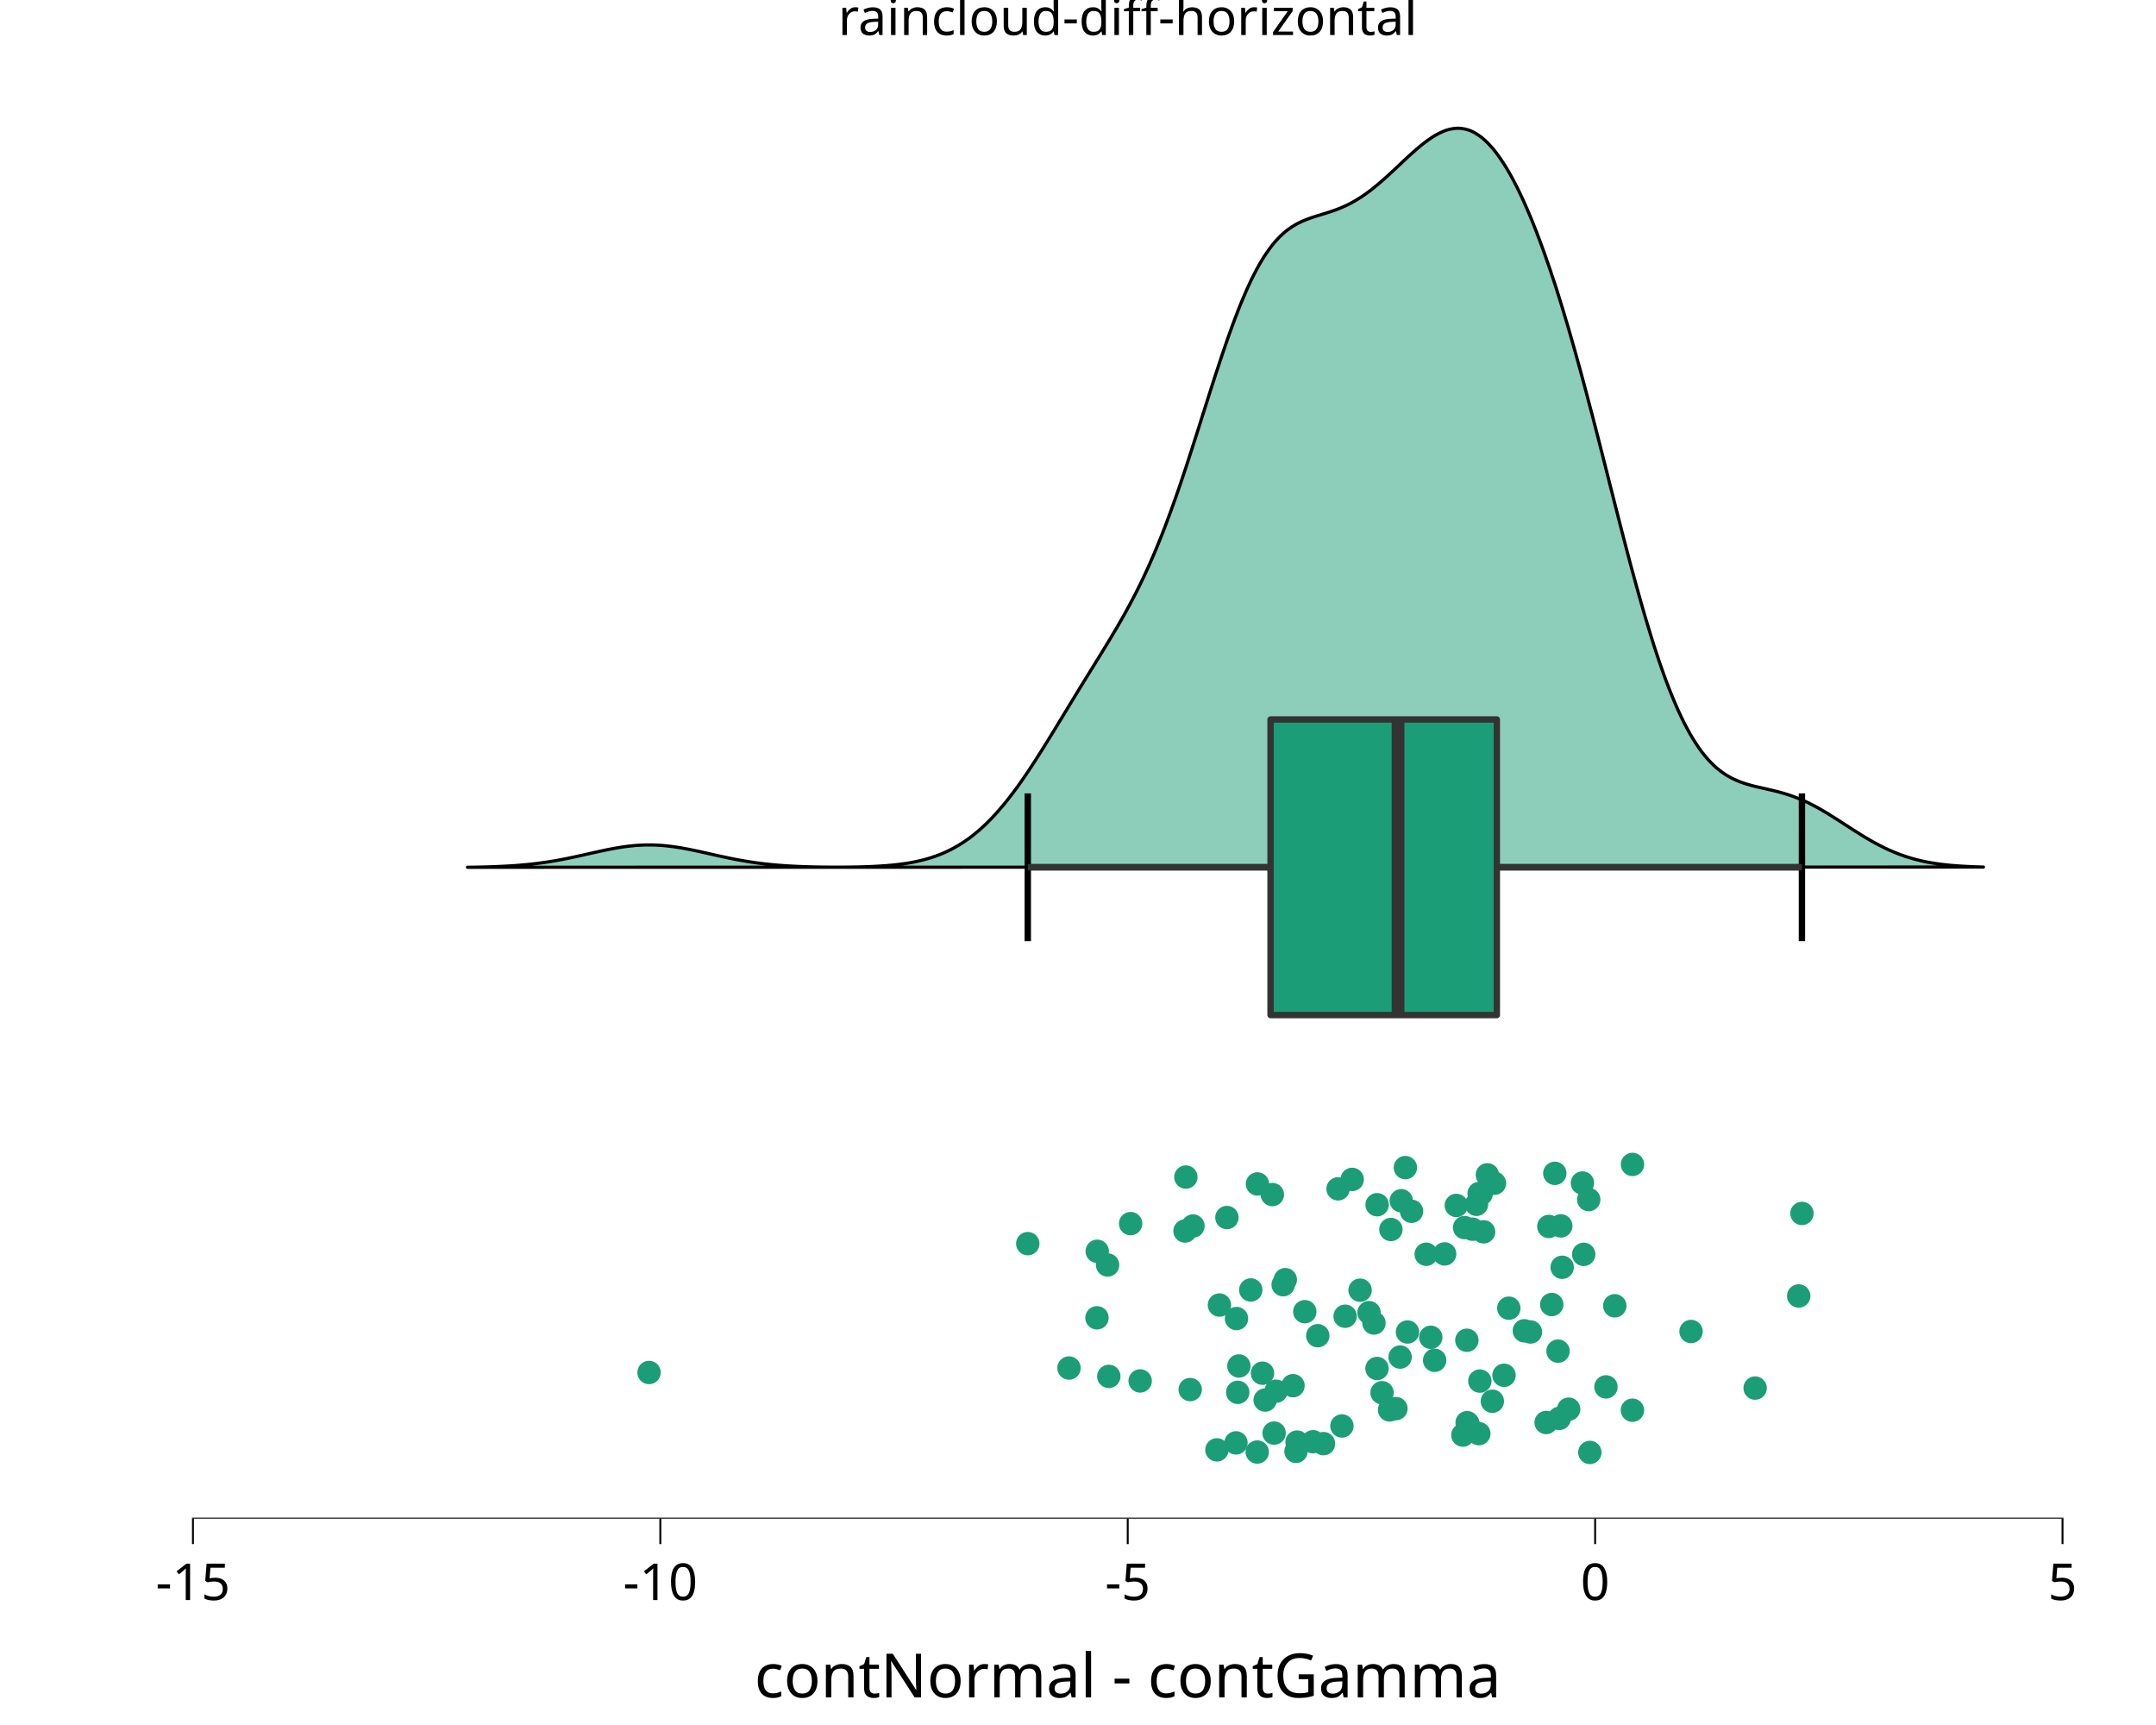
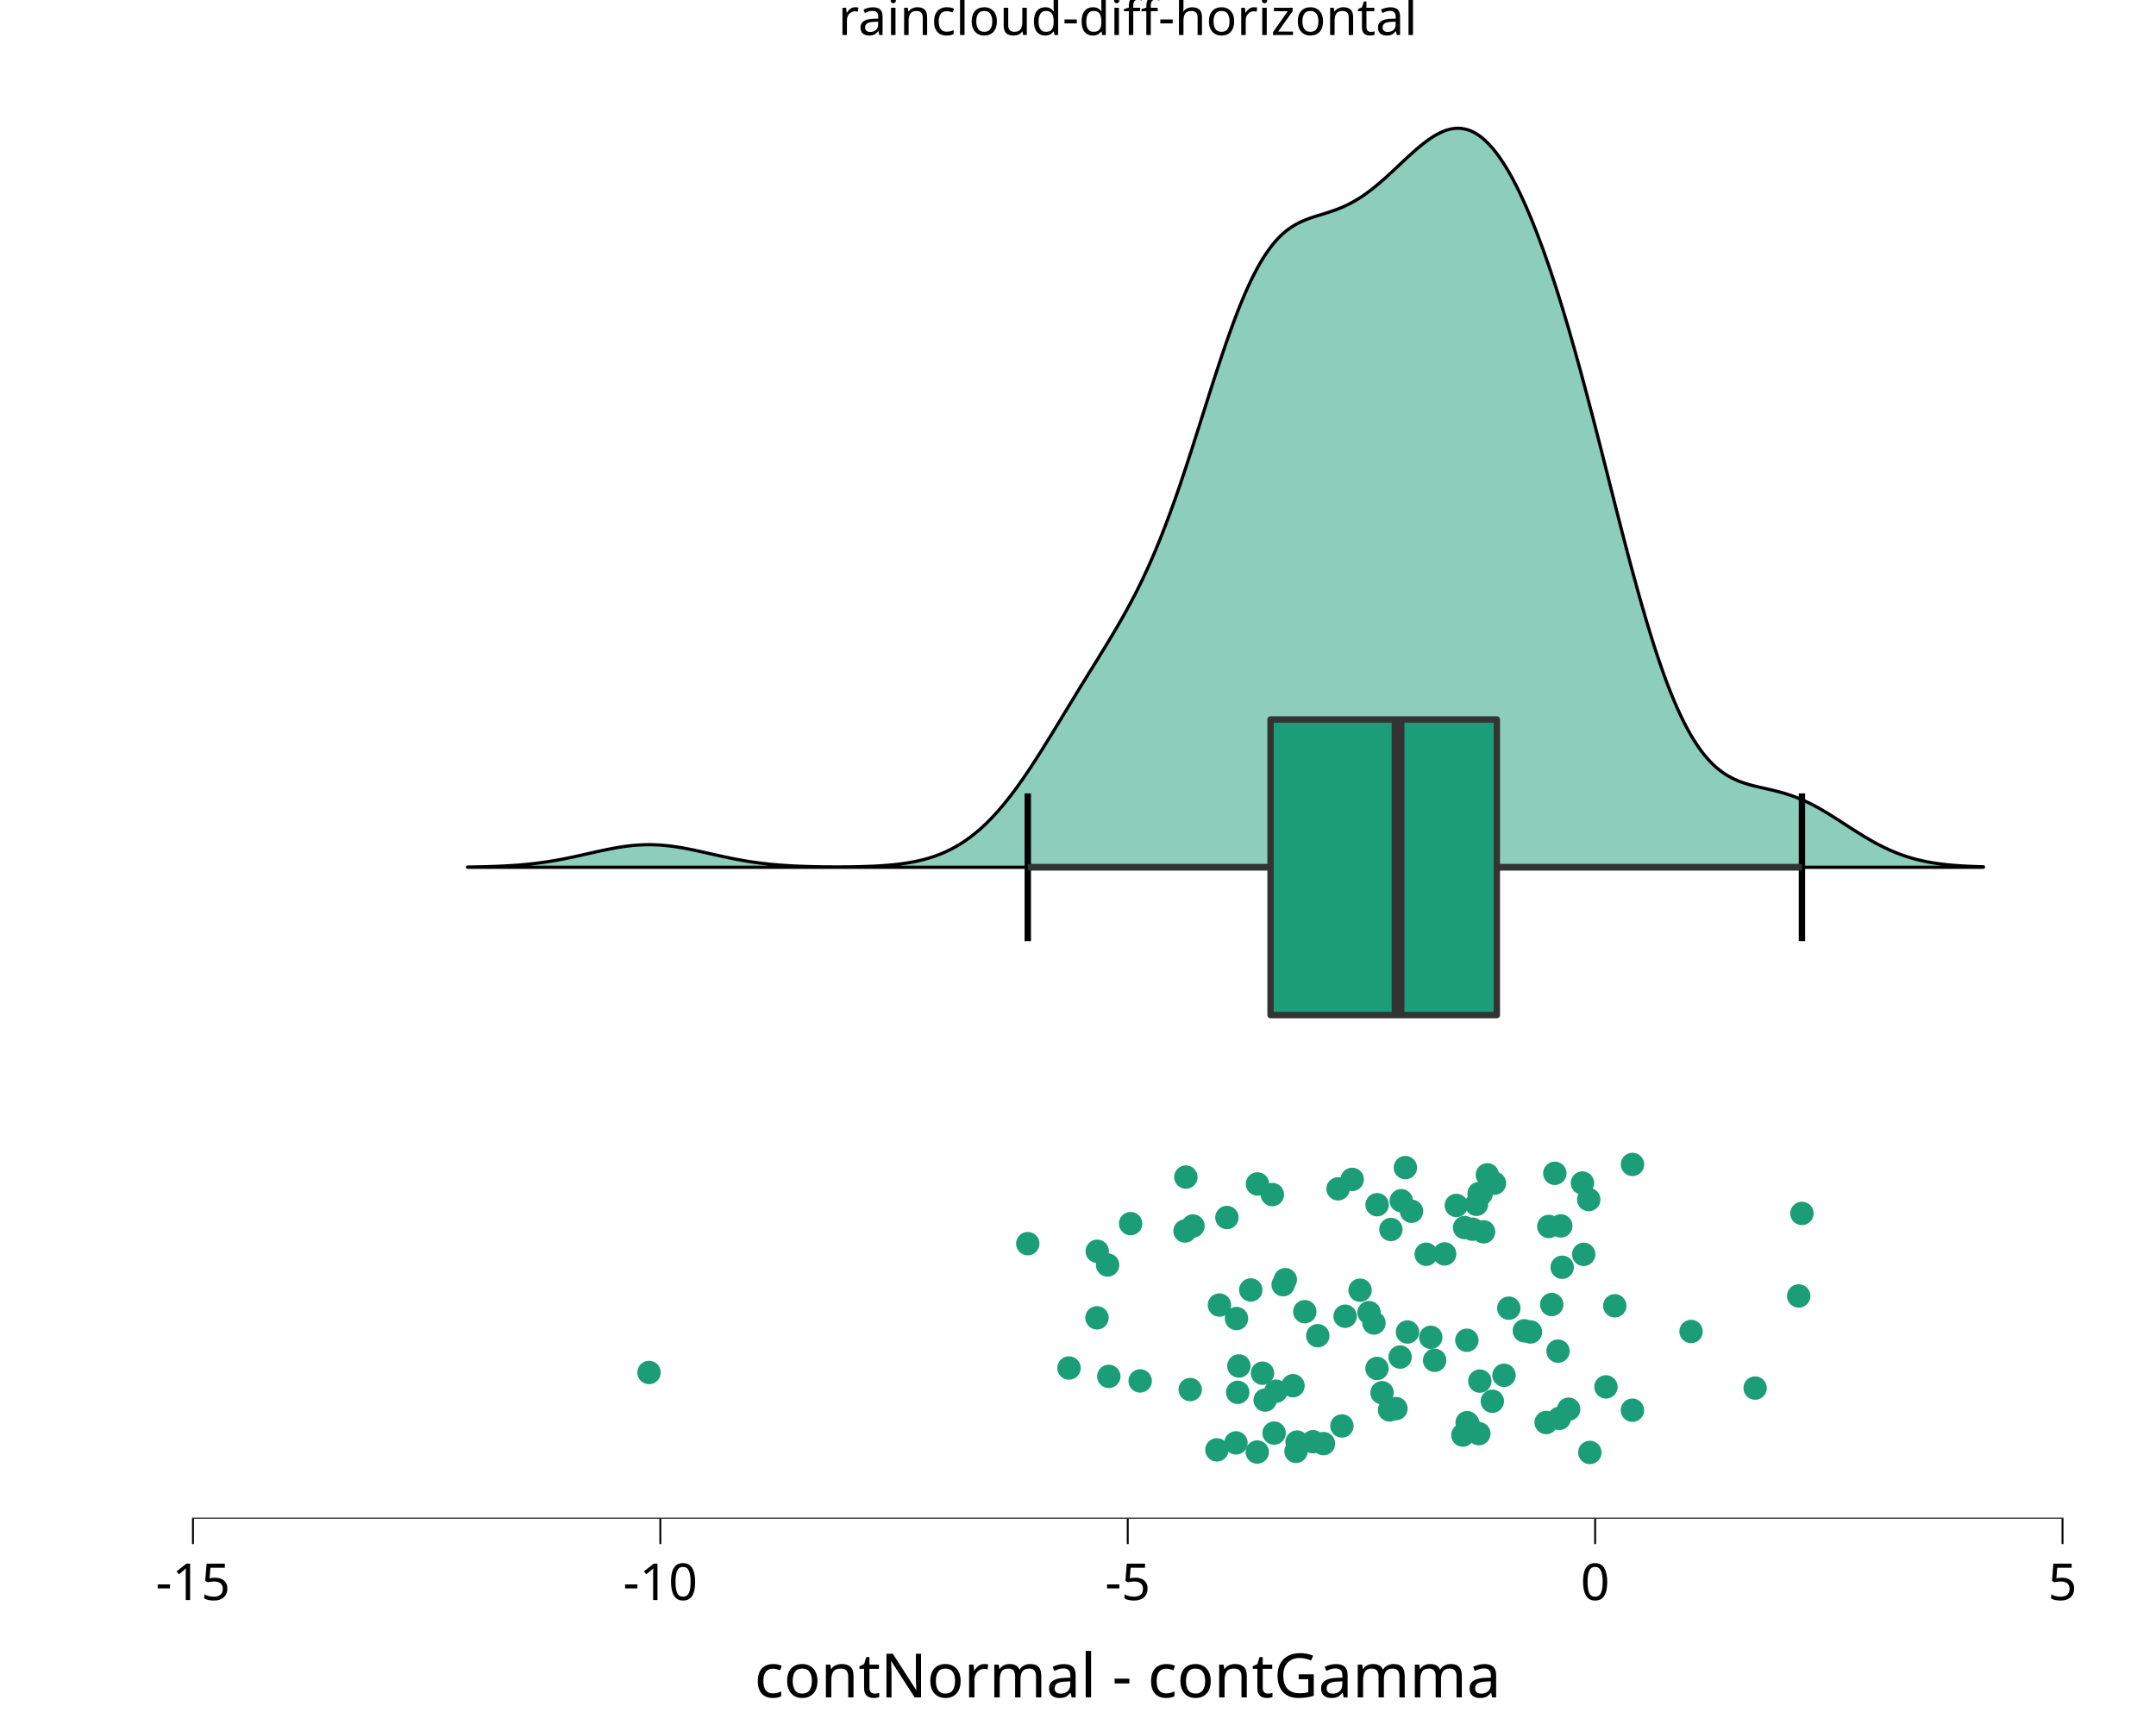
<svg xmlns="http://www.w3.org/2000/svg" class="svglite" data-engine-version="2.0" width="720.00pt" height="576.00pt" viewBox="0 0 720.00 576.00">
  <defs>
    <style type="text/css">
    .svglite line, .svglite polyline, .svglite polygon, .svglite path, .svglite rect, .svglite circle {
      fill: none;
      stroke: #000000;
      stroke-linecap: round;
      stroke-linejoin: round;
      stroke-miterlimit: 10.00;
    }
  </style>
  </defs>
  <rect width="100%" height="100%" style="stroke: none; fill: #FFFFFF;" />
  <defs>
    <clipPath id="cpMC4wMHw3MjAuMDB8MC4wMHw1NzYuMDA=">
      <rect x="0.00" y="0.00" width="720.00" height="576.00" />
    </clipPath>
  </defs>
  <g clip-path="url(#cpMC4wMHw3MjAuMDB8MC4wMHw1NzYuMDA=)">
    <rect x="0.00" y="0.00" width="720.00" height="576.00" style="stroke-width: 10.67; stroke: none;" />
  </g>
  <defs>
    <clipPath id="cpMzMuMjJ8NzIwLjAwfDIwLjcxfDUwNy4wOQ==">
      <rect x="33.22" y="20.71" width="686.78" height="486.39" />
    </clipPath>
  </defs>
  <g clip-path="url(#cpMzMuMjJ8NzIwLjAwfDIwLjcxfDUwNy4wOQ==)">
    <rect x="33.22" y="20.71" width="686.78" height="486.39" style="stroke-width: 10.67; stroke: none;" />
    <circle cx="539.26" cy="436.02" r="3.56" style="stroke-width: 0.71; stroke: #1B9E77; fill: #1B9E77;" />
    <circle cx="419.86" cy="484.85" r="3.56" style="stroke-width: 0.71; stroke: #1B9E77; fill: #1B9E77;" />
    <circle cx="545.17" cy="388.82" r="3.56" style="stroke-width: 0.71; stroke: #1B9E77; fill: #1B9E77;" />
    <circle cx="520.72" cy="473.62" r="3.56" style="stroke-width: 0.71; stroke: #1B9E77; fill: #1B9E77;" />
    <circle cx="479.10" cy="454.22" r="3.56" style="stroke-width: 0.71; stroke: #1B9E77; fill: #1B9E77;" />
    <circle cx="412.76" cy="481.80" r="3.56" style="stroke-width: 0.71; stroke: #1B9E77; fill: #1B9E77;" />
    <circle cx="464.49" cy="410.54" r="3.56" style="stroke-width: 0.71; stroke: #1B9E77; fill: #1B9E77;" />
    <circle cx="498.37" cy="467.89" r="3.56" style="stroke-width: 0.71; stroke: #1B9E77; fill: #1B9E77;" />
    <circle cx="530.56" cy="400.55" r="3.56" style="stroke-width: 0.71; stroke: #1B9E77; fill: #1B9E77;" />
    <circle cx="424.90" cy="398.88" r="3.56" style="stroke-width: 0.71; stroke: #1B9E77; fill: #1B9E77;" />
    <circle cx="419.93" cy="395.34" r="3.56" style="stroke-width: 0.71; stroke: #1B9E77; fill: #1B9E77;" />
    <circle cx="466.18" cy="470.35" r="3.56" style="stroke-width: 0.71; stroke: #1B9E77; fill: #1B9E77;" />
    <circle cx="489.10" cy="409.90" r="3.56" style="stroke-width: 0.71; stroke: #1B9E77; fill: #1B9E77;" />
    <circle cx="499.07" cy="395.10" r="3.56" style="stroke-width: 0.71; stroke: #1B9E77; fill: #1B9E77;" />
    <circle cx="380.76" cy="461.11" r="3.56" style="stroke-width: 0.71; stroke: #1B9E77; fill: #1B9E77;" />
    <circle cx="409.73" cy="406.55" r="3.56" style="stroke-width: 0.71; stroke: #1B9E77; fill: #1B9E77;" />
    <circle cx="491.75" cy="410.45" r="3.56" style="stroke-width: 0.71; stroke: #1B9E77; fill: #1B9E77;" />
    <circle cx="489.95" cy="475.05" r="3.56" style="stroke-width: 0.71; stroke: #1B9E77; fill: #1B9E77;" />
    <circle cx="421.61" cy="458.53" r="3.56" style="stroke-width: 0.71; stroke: #1B9E77; fill: #1B9E77;" />
    <circle cx="536.31" cy="463.10" r="3.56" style="stroke-width: 0.71; stroke: #1B9E77; fill: #1B9E77;" />
    <circle cx="417.70" cy="430.73" r="3.56" style="stroke-width: 0.71; stroke: #1B9E77; fill: #1B9E77;" />
    <circle cx="464.06" cy="470.79" r="3.56" style="stroke-width: 0.71; stroke: #1B9E77; fill: #1B9E77;" />
    <circle cx="377.57" cy="408.58" r="3.56" style="stroke-width: 0.71; stroke: #1B9E77; fill: #1B9E77;" />
    <circle cx="489.86" cy="447.53" r="3.56" style="stroke-width: 0.71; stroke: #1B9E77; fill: #1B9E77;" />
    <circle cx="601.76" cy="405.18" r="3.56" style="stroke-width: 0.71; stroke: #1B9E77; fill: #1B9E77;" />
    <circle cx="369.88" cy="422.39" r="3.56" style="stroke-width: 0.71; stroke: #1B9E77; fill: #1B9E77;" />
    <circle cx="357.00" cy="456.80" r="3.56" style="stroke-width: 0.71; stroke: #1B9E77; fill: #1B9E77;" />
    <circle cx="413.73" cy="456.12" r="3.56" style="stroke-width: 0.71; stroke: #1B9E77; fill: #1B9E77;" />
    <circle cx="459.85" cy="456.95" r="3.56" style="stroke-width: 0.71; stroke: #1B9E77; fill: #1B9E77;" />
    <circle cx="521.69" cy="423.16" r="3.56" style="stroke-width: 0.71; stroke: #1B9E77; fill: #1B9E77;" />
    <circle cx="366.42" cy="417.82" r="3.56" style="stroke-width: 0.71; stroke: #1B9E77; fill: #1B9E77;" />
    <circle cx="451.57" cy="393.82" r="3.56" style="stroke-width: 0.71; stroke: #1B9E77; fill: #1B9E77;" />
    <circle cx="521.23" cy="409.34" r="3.56" style="stroke-width: 0.71; stroke: #1B9E77; fill: #1B9E77;" />
    <circle cx="545.15" cy="470.89" r="3.56" style="stroke-width: 0.71; stroke: #1B9E77; fill: #1B9E77;" />
    <circle cx="494.19" cy="461.16" r="3.56" style="stroke-width: 0.71; stroke: #1B9E77; fill: #1B9E77;" />
    <circle cx="397.47" cy="463.99" r="3.56" style="stroke-width: 0.71; stroke: #1B9E77; fill: #1B9E77;" />
    <circle cx="438.50" cy="481.41" r="3.56" style="stroke-width: 0.71; stroke: #1B9E77; fill: #1B9E77;" />
    <circle cx="528.88" cy="418.84" r="3.56" style="stroke-width: 0.71; stroke: #1B9E77; fill: #1B9E77;" />
    <circle cx="398.39" cy="409.38" r="3.56" style="stroke-width: 0.71; stroke: #1B9E77; fill: #1B9E77;" />
    <circle cx="482.44" cy="418.70" r="3.56" style="stroke-width: 0.71; stroke: #1B9E77; fill: #1B9E77;" />
    <circle cx="488.52" cy="479.19" r="3.56" style="stroke-width: 0.71; stroke: #1B9E77; fill: #1B9E77;" />
    <circle cx="469.33" cy="389.88" r="3.56" style="stroke-width: 0.71; stroke: #1B9E77; fill: #1B9E77;" />
    <circle cx="493.07" cy="402.14" r="3.56" style="stroke-width: 0.71; stroke: #1B9E77; fill: #1B9E77;" />
    <circle cx="432.80" cy="484.63" r="3.56" style="stroke-width: 0.71; stroke: #1B9E77; fill: #1B9E77;" />
    <circle cx="446.85" cy="396.97" r="3.56" style="stroke-width: 0.71; stroke: #1B9E77; fill: #1B9E77;" />
    <circle cx="429.23" cy="427.30" r="3.56" style="stroke-width: 0.71; stroke: #1B9E77; fill: #1B9E77;" />
    <circle cx="476.28" cy="418.81" r="3.56" style="stroke-width: 0.71; stroke: #1B9E77; fill: #1B9E77;" />
    <circle cx="454.20" cy="430.81" r="3.56" style="stroke-width: 0.71; stroke: #1B9E77; fill: #1B9E77;" />
    <circle cx="425.49" cy="478.53" r="3.56" style="stroke-width: 0.71; stroke: #1B9E77; fill: #1B9E77;" />
    <circle cx="528.46" cy="395.03" r="3.56" style="stroke-width: 0.71; stroke: #1B9E77; fill: #1B9E77;" />
    <circle cx="496.71" cy="392.29" r="3.56" style="stroke-width: 0.71; stroke: #1B9E77; fill: #1B9E77;" />
    <circle cx="458.84" cy="441.77" r="3.56" style="stroke-width: 0.71; stroke: #1B9E77; fill: #1B9E77;" />
    <circle cx="516.34" cy="474.99" r="3.56" style="stroke-width: 0.71; stroke: #1B9E77; fill: #1B9E77;" />
    <circle cx="433.16" cy="481.53" r="3.56" style="stroke-width: 0.71; stroke: #1B9E77; fill: #1B9E77;" />
    <circle cx="586.13" cy="463.50" r="3.56" style="stroke-width: 0.71; stroke: #1B9E77; fill: #1B9E77;" />
    <circle cx="441.99" cy="482.05" r="3.56" style="stroke-width: 0.71; stroke: #1B9E77; fill: #1B9E77;" />
    <circle cx="407.23" cy="435.77" r="3.56" style="stroke-width: 0.71; stroke: #1B9E77; fill: #1B9E77;" />
    <circle cx="509.06" cy="444.37" r="3.56" style="stroke-width: 0.71; stroke: #1B9E77; fill: #1B9E77;" />
    <circle cx="477.81" cy="446.54" r="3.56" style="stroke-width: 0.71; stroke: #1B9E77; fill: #1B9E77;" />
    <circle cx="461.54" cy="465.05" r="3.56" style="stroke-width: 0.71; stroke: #1B9E77; fill: #1B9E77;" />
    <circle cx="523.86" cy="470.54" r="3.56" style="stroke-width: 0.71; stroke: #1B9E77; fill: #1B9E77;" />
    <circle cx="448.14" cy="476.14" r="3.56" style="stroke-width: 0.71; stroke: #1B9E77; fill: #1B9E77;" />
    <circle cx="435.74" cy="437.99" r="3.56" style="stroke-width: 0.71; stroke: #1B9E77; fill: #1B9E77;" />
    <circle cx="517.23" cy="409.53" r="3.56" style="stroke-width: 0.71; stroke: #1B9E77; fill: #1B9E77;" />
    <circle cx="530.93" cy="484.99" r="3.56" style="stroke-width: 0.71; stroke: #1B9E77; fill: #1B9E77;" />
    <circle cx="412.93" cy="440.28" r="3.56" style="stroke-width: 0.71; stroke: #1B9E77; fill: #1B9E77;" />
    <circle cx="564.73" cy="444.60" r="3.56" style="stroke-width: 0.71; stroke: #1B9E77; fill: #1B9E77;" />
    <circle cx="413.34" cy="464.92" r="3.56" style="stroke-width: 0.71; stroke: #1B9E77; fill: #1B9E77;" />
    <circle cx="366.34" cy="440.04" r="3.56" style="stroke-width: 0.71; stroke: #1B9E77; fill: #1B9E77;" />
    <circle cx="396.02" cy="393.04" r="3.56" style="stroke-width: 0.71; stroke: #1B9E77; fill: #1B9E77;" />
    <circle cx="449.21" cy="439.51" r="3.56" style="stroke-width: 0.71; stroke: #1B9E77; fill: #1B9E77;" />
    <circle cx="486.34" cy="402.51" r="3.56" style="stroke-width: 0.71; stroke: #1B9E77; fill: #1B9E77;" />
    <circle cx="518.21" cy="435.60" r="3.56" style="stroke-width: 0.71; stroke: #1B9E77; fill: #1B9E77;" />
    <circle cx="440.07" cy="446.01" r="3.56" style="stroke-width: 0.71; stroke: #1B9E77; fill: #1B9E77;" />
    <circle cx="395.74" cy="411.05" r="3.56" style="stroke-width: 0.71; stroke: #1B9E77; fill: #1B9E77;" />
    <circle cx="490.26" cy="475.47" r="3.56" style="stroke-width: 0.71; stroke: #1B9E77; fill: #1B9E77;" />
    <circle cx="470.03" cy="444.77" r="3.56" style="stroke-width: 0.71; stroke: #1B9E77; fill: #1B9E77;" />
    <circle cx="519.23" cy="391.79" r="3.56" style="stroke-width: 0.71; stroke: #1B9E77; fill: #1B9E77;" />
    <circle cx="216.75" cy="458.29" r="3.56" style="stroke-width: 0.71; stroke: #1B9E77; fill: #1B9E77;" />
    <circle cx="431.80" cy="462.70" r="3.56" style="stroke-width: 0.71; stroke: #1B9E77; fill: #1B9E77;" />
    <circle cx="428.51" cy="428.98" r="3.56" style="stroke-width: 0.71; stroke: #1B9E77; fill: #1B9E77;" />
    <circle cx="495.45" cy="411.32" r="3.56" style="stroke-width: 0.71; stroke: #1B9E77; fill: #1B9E77;" />
    <circle cx="600.68" cy="432.74" r="3.56" style="stroke-width: 0.71; stroke: #1B9E77; fill: #1B9E77;" />
    <circle cx="493.86" cy="478.71" r="3.56" style="stroke-width: 0.71; stroke: #1B9E77; fill: #1B9E77;" />
    <circle cx="493.95" cy="398.54" r="3.56" style="stroke-width: 0.71; stroke: #1B9E77; fill: #1B9E77;" />
    <circle cx="459.89" cy="402.27" r="3.56" style="stroke-width: 0.71; stroke: #1B9E77; fill: #1B9E77;" />
    <circle cx="520.31" cy="451.16" r="3.56" style="stroke-width: 0.71; stroke: #1B9E77; fill: #1B9E77;" />
    <circle cx="343.23" cy="415.27" r="3.56" style="stroke-width: 0.71; stroke: #1B9E77; fill: #1B9E77;" />
    <circle cx="467.95" cy="400.94" r="3.56" style="stroke-width: 0.71; stroke: #1B9E77; fill: #1B9E77;" />
    <circle cx="457.19" cy="438.30" r="3.56" style="stroke-width: 0.71; stroke: #1B9E77; fill: #1B9E77;" />
    <circle cx="426.13" cy="464.55" r="3.56" style="stroke-width: 0.71; stroke: #1B9E77; fill: #1B9E77;" />
    <circle cx="471.39" cy="404.46" r="3.56" style="stroke-width: 0.71; stroke: #1B9E77; fill: #1B9E77;" />
    <circle cx="467.57" cy="453.14" r="3.56" style="stroke-width: 0.71; stroke: #1B9E77; fill: #1B9E77;" />
    <circle cx="422.50" cy="467.49" r="3.56" style="stroke-width: 0.71; stroke: #1B9E77; fill: #1B9E77;" />
    <circle cx="494.63" cy="398.66" r="3.56" style="stroke-width: 0.71; stroke: #1B9E77; fill: #1B9E77;" />
    <circle cx="370.29" cy="459.59" r="3.56" style="stroke-width: 0.71; stroke: #1B9E77; fill: #1B9E77;" />
    <circle cx="502.27" cy="459.22" r="3.56" style="stroke-width: 0.71; stroke: #1B9E77; fill: #1B9E77;" />
    <circle cx="503.87" cy="436.82" r="3.56" style="stroke-width: 0.71; stroke: #1B9E77; fill: #1B9E77;" />
    <circle cx="406.39" cy="484.13" r="3.56" style="stroke-width: 0.71; stroke: #1B9E77; fill: #1B9E77;" />
    <circle cx="511.10" cy="444.76" r="3.56" style="stroke-width: 0.71; stroke: #1B9E77; fill: #1B9E77;" />
-     <polygon points="156.12,289.59 157.11,289.58 158.11,289.57 159.10,289.55 160.09,289.53 161.08,289.51 162.07,289.48 163.06,289.46 164.05,289.43 165.04,289.39 166.03,289.35 167.02,289.31 168.01,289.26 169.00,289.21 169.99,289.16 170.98,289.09 171.98,289.03 172.97,288.95 173.96,288.87 174.95,288.78 175.94,288.69 176.93,288.59 177.92,288.48 178.91,288.36 179.90,288.24 180.89,288.11 181.88,287.97 182.87,287.82 183.86,287.66 184.85,287.50 185.85,287.33 186.84,287.15 187.83,286.96 188.82,286.77 189.81,286.57 190.80,286.36 191.79,286.15 192.78,285.94 193.77,285.72 194.76,285.50 195.75,285.27 196.74,285.05 197.73,284.83 198.72,284.61 199.72,284.39 200.71,284.17 201.70,283.96 202.69,283.75 203.68,283.56 204.67,283.37 205.66,283.19 206.65,283.02 207.64,282.86 208.63,282.72 209.62,282.59 210.61,282.48 211.60,282.38 212.59,282.29 213.59,282.23 214.58,282.18 215.57,282.15 216.56,282.14 217.55,282.14 218.54,282.17 219.53,282.21 220.52,282.27 221.51,282.34 222.50,282.44 223.49,282.55 224.48,282.67 225.47,282.81 226.46,282.96 227.46,283.12 228.45,283.30 229.44,283.48 230.43,283.68 231.42,283.88 232.41,284.09 233.40,284.30 234.39,284.52 235.38,284.74 236.37,284.97 237.36,285.19 238.35,285.41 239.34,285.63 240.33,285.85 241.33,286.07 242.32,286.28 243.31,286.49 244.30,286.69 245.29,286.89 246.28,287.08 247.27,287.26 248.26,287.43 249.25,287.60 250.24,287.76 251.23,287.91 252.22,288.06 253.21,288.19 254.21,288.32 255.20,288.44 256.19,288.55 257.18,288.65 258.17,288.75 259.16,288.84 260.15,288.92 261.14,289.00 262.13,289.07 263.12,289.13 264.11,289.19 265.10,289.24 266.09,289.29 267.08,289.33 268.08,289.37 269.07,289.40 270.06,289.43 271.05,289.46 272.04,289.48 273.03,289.50 274.02,289.52 275.01,289.53 276.00,289.54 276.99,289.55 277.98,289.55 278.97,289.56 279.96,289.56 280.95,289.55 281.95,289.55 282.94,289.54 283.93,289.53 284.92,289.51 285.91,289.50 286.90,289.48 287.89,289.45 288.88,289.42 289.87,289.39 290.86,289.35 291.85,289.30 292.84,289.25 293.83,289.19 294.82,289.13 295.82,289.06 296.81,288.98 297.80,288.89 298.79,288.79 299.78,288.68 300.77,288.55 301.76,288.42 302.75,288.27 303.74,288.11 304.73,287.93 305.72,287.73 306.71,287.52 307.70,287.28 308.69,287.03 309.69,286.76 310.68,286.46 311.67,286.14 312.66,285.79 313.65,285.42 314.64,285.02 315.63,284.59 316.62,284.13 317.61,283.64 318.60,283.11 319.59,282.56 320.58,281.96 321.57,281.33 322.56,280.67 323.56,279.97 324.55,279.22 325.54,278.43 326.53,277.61 327.52,276.76 328.51,275.85 329.50,274.90 330.49,273.91 331.48,272.89 332.47,271.82 333.46,270.70 334.45,269.55 335.44,268.37 336.43,267.14 337.43,265.86 338.42,264.56 339.41,263.23 340.40,261.85 341.39,260.44 342.38,259.01 343.37,257.54 344.36,256.05 345.35,254.53 346.34,253.00 347.33,251.44 348.32,249.87 349.31,248.27 350.30,246.67 351.30,245.06 352.29,243.44 353.28,241.82 354.27,240.19 355.26,238.56 356.25,236.93 357.24,235.30 358.23,233.67 359.22,232.05 360.21,230.43 361.20,228.81 362.19,227.20 363.18,225.60 364.17,223.99 365.17,222.39 366.16,220.79 367.15,219.18 368.14,217.57 369.13,215.95 370.12,214.32 371.11,212.68 372.10,211.02 373.09,209.34 374.08,207.63 375.07,205.89 376.06,204.12 377.05,202.30 378.04,200.44 379.04,198.54 380.03,196.59 381.02,194.58 382.01,192.50 383.00,190.37 383.99,188.18 384.98,185.92 385.97,183.58 386.96,181.17 387.95,178.71 388.94,176.17 389.93,173.55 390.92,170.86 391.91,168.12 392.91,165.32 393.90,162.44 394.89,159.52 395.88,156.55 396.87,153.53 397.86,150.47 398.85,147.39 399.84,144.28 400.83,141.16 401.82,138.02 402.81,134.90 403.80,131.78 404.79,128.67 405.78,125.60 406.78,122.57 407.77,119.57 408.76,116.63 409.75,113.76 410.74,110.96 411.73,108.24 412.72,105.59 413.71,103.04 414.70,100.60 415.69,98.26 416.68,96.01 417.67,93.87 418.66,91.87 419.65,89.97 420.65,88.18 421.64,86.49 422.63,84.96 423.62,83.52 424.61,82.19 425.60,80.95 426.59,79.86 427.58,78.85 428.57,77.92 429.56,77.08 430.55,76.35 431.54,75.68 432.53,75.08 433.52,74.53 434.52,74.05 435.51,73.62 436.50,73.22 437.49,72.86 438.48,72.52 439.47,72.20 440.46,71.90 441.45,71.59 442.44,71.29 443.43,70.98 444.42,70.65 445.41,70.31 446.40,69.95 447.39,69.56 448.39,69.14 449.38,68.70 450.37,68.22 451.36,67.70 452.35,67.15 453.34,66.56 454.33,65.94 455.32,65.28 456.31,64.58 457.30,63.85 458.29,63.09 459.28,62.29 460.27,61.47 461.26,60.62 462.26,59.75 463.25,58.86 464.24,57.95 465.23,57.04 466.22,56.11 467.21,55.18 468.20,54.25 469.19,53.32 470.18,52.40 471.17,51.49 472.16,50.61 473.15,49.75 474.14,48.91 475.13,48.10 476.13,47.34 477.12,46.62 478.11,45.94 479.10,45.32 480.09,44.76 481.08,44.27 482.07,43.83 483.06,43.46 484.05,43.19 485.04,42.99 486.03,42.86 487.02,42.82 488.01,42.89 489.00,43.05 490.00,43.29 490.99,43.62 491.98,44.08 492.97,44.63 493.96,45.28 494.95,46.02 495.94,46.88 496.93,47.85 497.92,48.91 498.91,50.06 499.90,51.34 500.89,52.72 501.88,54.19 502.87,55.75 503.87,57.42 504.86,59.19 505.85,61.05 506.84,63.00 507.83,65.04 508.82,67.18 509.81,69.41 510.80,71.72 511.79,74.11 512.78,76.61 513.77,79.18 514.76,81.83 515.75,84.56 516.74,87.39 517.74,90.29 518.73,93.26 519.72,96.30 520.71,99.44 521.70,102.64 522.69,105.91 523.68,109.25 524.67,112.66 525.66,116.14 526.65,119.68 527.64,123.27 528.63,126.92 529.62,130.62 530.61,134.37 531.61,138.15 532.60,141.97 533.59,145.82 534.58,149.70 535.57,153.59 536.56,157.50 537.55,161.41 538.54,165.31 539.53,169.21 540.52,173.09 541.51,176.94 542.50,180.77 543.49,184.55 544.48,188.30 545.48,191.97 546.47,195.60 547.46,199.16 548.45,202.66 549.44,206.05 550.43,209.36 551.42,212.60 552.41,215.75 553.40,218.77 554.39,221.70 555.38,224.53 556.37,227.26 557.36,229.86 558.35,232.34 559.35,234.72 560.34,237.00 561.33,239.14 562.32,241.16 563.31,243.07 564.30,244.88 565.29,246.57 566.28,248.14 567.27,249.61 568.26,250.99 569.25,252.25 570.24,253.41 571.23,254.48 572.22,255.47 573.22,256.38 574.21,257.18 575.20,257.92 576.19,258.60 577.18,259.21 578.17,259.75 579.16,260.24 580.15,260.68 581.14,261.08 582.13,261.43 583.12,261.76 584.11,262.05 585.10,262.33 586.09,262.58 587.09,262.81 588.08,263.04 589.07,263.27 590.06,263.49 591.05,263.72 592.04,263.95 593.03,264.19 594.02,264.45 595.01,264.72 596.00,265.01 596.99,265.31 597.98,265.64 598.97,265.99 599.96,266.37 600.96,266.76 601.95,267.18 602.94,267.63 603.93,268.10 604.92,268.59 605.91,269.11 606.90,269.64 607.89,270.20 608.88,270.77 609.87,271.36 610.86,271.96 611.85,272.58 612.84,273.20 613.83,273.84 614.83,274.48 615.82,275.12 616.81,275.76 617.80,276.40 618.79,277.04 619.78,277.67 620.77,278.29 621.76,278.91 622.75,279.51 623.74,280.10 624.73,280.67 625.72,281.23 626.71,281.77 627.70,282.29 628.70,282.79 629.69,283.28 630.68,283.74 631.67,284.18 632.66,284.60 633.65,285.00 634.64,285.37 635.63,285.72 636.62,286.06 637.61,286.37 638.60,286.67 639.59,286.94 640.58,287.19 641.57,287.43 642.57,287.65 643.56,287.85 644.55,288.03 645.54,288.20 646.53,288.36 647.52,288.50 648.51,288.63 649.50,288.74 650.49,288.85 651.48,288.95 652.47,289.03 653.46,289.11 654.45,289.18 655.44,289.24 656.44,289.29 657.43,289.34 658.42,289.39 659.41,289.43 660.40,289.46 661.39,289.49 662.38,289.52 " style="stroke-width: 1.07; fill: #1B9E77; fill-opacity: 0.50;" />
+     <polygon points="156.12,289.51 157.11,289.50 158.11,289.48 159.10,289.46 160.09,289.44 161.08,289.42 162.07,289.40 163.06,289.37 164.05,289.34 165.04,289.31 166.03,289.27 167.02,289.23 168.01,289.18 169.00,289.13 169.99,289.07 170.98,289.01 171.98,288.94 172.97,288.87 173.96,288.79 174.95,288.70 175.94,288.61 176.93,288.51 177.92,288.40 178.91,288.28 179.90,288.16 180.89,288.02 181.88,287.88 182.87,287.74 183.86,287.58 184.85,287.42 185.85,287.24 186.84,287.06 187.83,286.88 188.82,286.68 189.81,286.48 190.80,286.28 191.79,286.07 192.78,285.85 193.77,285.64 194.76,285.41 195.75,285.19 196.74,284.97 197.73,284.74 198.72,284.52 199.72,284.30 200.71,284.09 201.70,283.88 202.69,283.67 203.68,283.47 204.67,283.28 205.66,283.10 206.65,282.94 207.64,282.78 208.63,282.63 209.62,282.51 210.61,282.39 211.60,282.29 212.59,282.21 213.59,282.15 214.58,282.10 215.57,282.07 216.56,282.05 217.55,282.06 218.54,282.09 219.53,282.13 220.52,282.18 221.51,282.26 222.50,282.35 223.49,282.46 224.48,282.59 225.47,282.72 226.46,282.88 227.46,283.04 228.45,283.21 229.44,283.40 230.43,283.59 231.42,283.80 232.41,284.01 233.40,284.22 234.39,284.44 235.38,284.66 236.37,284.88 237.36,285.11 238.35,285.33 239.34,285.55 240.33,285.77 241.33,285.99 242.32,286.20 243.31,286.41 244.30,286.61 245.29,286.80 246.28,286.99 247.27,287.17 248.26,287.35 249.25,287.52 250.24,287.68 251.23,287.83 252.22,287.97 253.21,288.11 254.21,288.23 255.20,288.35 256.19,288.46 257.18,288.57 258.17,288.66 259.16,288.75 260.15,288.84 261.14,288.91 262.13,288.98 263.12,289.04 264.11,289.10 265.10,289.16 266.09,289.20 267.08,289.25 268.08,289.28 269.07,289.32 270.06,289.35 271.05,289.37 272.04,289.40 273.03,289.42 274.02,289.43 275.01,289.45 276.00,289.46 276.99,289.46 277.98,289.47 278.97,289.47 279.96,289.47 280.95,289.47 281.95,289.46 282.94,289.46 283.93,289.44 284.92,289.43 285.91,289.41 286.90,289.39 287.89,289.36 288.88,289.33 289.87,289.30 290.86,289.26 291.85,289.22 292.84,289.17 293.83,289.11 294.82,289.04 295.82,288.97 296.81,288.89 297.80,288.80 298.79,288.70 299.78,288.59 300.77,288.47 301.76,288.33 302.75,288.19 303.74,288.02 304.73,287.84 305.72,287.65 306.71,287.43 307.70,287.20 308.69,286.95 309.69,286.67 310.68,286.38 311.67,286.06 312.66,285.71 313.65,285.33 314.64,284.94 315.63,284.51 316.62,284.04 317.61,283.55 318.60,283.03 319.59,282.47 320.58,281.88 321.57,281.25 322.56,280.59 323.56,279.88 324.55,279.14 325.54,278.35 326.53,277.53 327.52,276.68 328.51,275.77 329.50,274.82 330.49,273.84 331.48,272.81 332.47,271.74 333.46,270.63 334.45,269.48 335.44,268.29 336.43,267.06 337.43,265.79 338.42,264.49 339.41,263.15 340.40,261.77 341.39,260.37 342.38,258.93 343.37,257.47 344.36,255.98 345.35,254.46 346.34,252.92 347.33,251.37 348.32,249.79 349.31,248.20 350.30,246.60 351.30,244.99 352.29,243.37 353.28,241.75 354.27,240.12 355.26,238.49 356.25,236.86 357.24,235.23 358.23,233.61 359.22,231.98 360.21,230.36 361.20,228.75 362.19,227.14 363.18,225.53 364.17,223.93 365.17,222.33 366.16,220.73 367.15,219.12 368.14,217.51 369.13,215.89 370.12,214.26 371.11,212.62 372.10,210.96 373.09,209.28 374.08,207.57 375.07,205.83 376.06,204.06 377.05,202.25 378.04,200.39 379.04,198.49 380.03,196.54 381.02,194.53 382.01,192.45 383.00,190.32 383.99,188.13 384.98,185.87 385.97,183.53 386.96,181.13 387.95,178.66 388.94,176.12 389.93,173.50 390.92,170.82 391.91,168.08 392.91,165.28 393.90,162.40 394.89,159.48 395.88,156.51 396.87,153.50 397.86,150.44 398.85,147.35 399.84,144.25 400.83,141.12 401.82,137.99 402.81,134.86 403.80,131.74 404.79,128.64 405.78,125.57 406.78,122.54 407.77,119.55 408.76,116.61 409.75,113.73 410.74,110.94 411.73,108.22 412.72,105.57 413.71,103.02 414.70,100.58 415.69,98.24 416.68,95.99 417.67,93.85 418.66,91.85 419.65,89.95 420.65,88.16 421.64,86.48 422.63,84.94 423.62,83.51 424.61,82.18 425.60,80.94 426.59,79.84 427.58,78.83 428.57,77.91 429.56,77.07 430.55,76.33 431.54,75.67 432.53,75.07 433.52,74.52 434.52,74.04 435.51,73.61 436.50,73.21 437.49,72.85 438.48,72.51 439.47,72.19 440.46,71.89 441.45,71.58 442.44,71.28 443.43,70.97 444.42,70.64 445.41,70.30 446.40,69.94 447.39,69.55 448.39,69.13 449.38,68.69 450.37,68.21 451.36,67.69 452.35,67.14 453.34,66.55 454.33,65.93 455.32,65.27 456.31,64.57 457.30,63.84 458.29,63.08 459.28,62.29 460.27,61.46 461.26,60.62 462.26,59.75 463.25,58.86 464.24,57.95 465.23,57.03 466.22,56.11 467.21,55.17 468.20,54.24 469.19,53.32 470.18,52.40 471.17,51.49 472.16,50.61 473.15,49.74 474.14,48.90 475.13,48.10 476.13,47.34 477.12,46.62 478.11,45.94 479.10,45.32 480.09,44.76 481.08,44.27 482.07,43.83 483.06,43.46 484.05,43.19 485.04,42.99 486.03,42.86 487.02,42.82 488.01,42.89 489.00,43.05 490.00,43.29 490.99,43.62 491.98,44.08 492.97,44.63 493.96,45.28 494.95,46.01 495.94,46.88 496.93,47.85 497.92,48.91 498.91,50.06 499.90,51.33 500.89,52.71 501.88,54.18 502.87,55.74 503.87,57.41 504.86,59.18 505.85,61.04 506.84,62.99 507.83,65.03 508.82,67.18 509.81,69.40 510.80,71.71 511.79,74.10 512.78,76.60 513.77,79.17 514.76,81.82 515.75,84.54 516.74,87.37 517.74,90.27 518.73,93.24 519.72,96.28 520.71,99.42 521.70,102.62 522.69,105.89 523.68,109.22 524.67,112.64 525.66,116.12 526.65,119.65 527.64,123.24 528.63,126.89 529.62,130.59 530.61,134.33 531.61,138.11 532.60,141.94 533.59,145.79 534.58,149.66 535.57,153.55 536.56,157.46 537.55,161.37 538.54,165.27 539.53,169.17 540.52,173.05 541.51,176.90 542.50,180.72 543.49,184.50 544.48,188.25 545.48,191.92 546.47,195.54 547.46,199.10 548.45,202.60 549.44,205.99 550.43,209.31 551.42,212.54 552.41,215.69 553.40,218.71 554.39,221.64 555.38,224.47 556.37,227.20 557.36,229.80 558.35,232.28 559.35,234.66 560.34,236.93 561.33,239.07 562.32,241.09 563.31,243.00 564.30,244.81 565.29,246.50 566.28,248.07 567.27,249.54 568.26,250.91 569.25,252.18 570.24,253.34 571.23,254.41 572.22,255.40 573.22,256.30 574.21,257.11 575.20,257.85 576.19,258.53 577.18,259.14 578.17,259.67 579.16,260.16 580.15,260.61 581.14,261.01 582.13,261.36 583.12,261.68 584.11,261.98 585.10,262.25 586.09,262.50 587.09,262.74 588.08,262.97 589.07,263.19 590.06,263.42 591.05,263.64 592.04,263.88 593.03,264.12 594.02,264.37 595.01,264.64 596.00,264.93 596.99,265.24 597.98,265.56 598.97,265.92 599.96,266.29 600.96,266.69 601.95,267.11 602.94,267.56 603.93,268.03 604.92,268.52 605.91,269.03 606.90,269.57 607.89,270.12 608.88,270.69 609.87,271.28 610.86,271.89 611.85,272.50 612.84,273.12 613.83,273.76 614.83,274.40 615.82,275.04 616.81,275.68 617.80,276.32 618.79,276.96 619.78,277.59 620.77,278.21 621.76,278.82 622.75,279.43 623.74,280.01 624.73,280.59 625.72,281.15 626.71,281.69 627.70,282.21 628.70,282.71 629.69,283.19 630.68,283.66 631.67,284.09 632.66,284.51 633.65,284.91 634.64,285.29 635.63,285.64 636.62,285.97 637.61,286.29 638.60,286.58 639.59,286.85 640.58,287.11 641.57,287.34 642.57,287.56 643.56,287.76 644.55,287.95 645.54,288.12 646.53,288.27 647.52,288.41 648.51,288.54 649.50,288.66 650.49,288.77 651.48,288.86 652.47,288.95 653.46,289.02 654.45,289.09 655.44,289.16 656.44,289.21 657.43,289.26 658.42,289.30 659.41,289.34 660.40,289.37 661.39,289.40 662.38,289.43 662.38,289.59 658.39,289.59 654.41,289.59 650.42,289.59 646.43,289.59 642.45,289.59 638.46,289.59 634.48,289.59 630.49,289.59 626.50,289.59 622.52,289.59 618.53,289.59 614.54,289.59 610.56,289.59 606.57,289.59 602.59,289.59 598.60,289.59 594.61,289.59 590.63,289.59 586.64,289.59 582.65,289.59 578.67,289.59 574.68,289.59 570.70,289.59 566.71,289.59 562.72,289.59 558.74,289.59 554.75,289.59 550.76,289.59 546.78,289.59 542.79,289.59 538.81,289.59 534.82,289.59 530.83,289.59 526.85,289.59 522.86,289.59 518.87,289.59 514.89,289.59 510.90,289.59 506.92,289.59 502.93,289.59 498.94,289.59 494.96,289.59 490.97,289.59 486.98,289.59 483.00,289.59 479.01,289.59 475.03,289.59 471.04,289.59 467.05,289.59 463.07,289.59 459.08,289.59 455.09,289.59 451.11,289.59 447.12,289.59 443.14,289.59 439.15,289.59 435.16,289.59 431.18,289.59 427.19,289.59 423.20,289.59 419.22,289.59 415.23,289.59 411.25,289.59 407.26,289.59 403.27,289.59 399.29,289.59 395.30,289.59 391.31,289.59 387.33,289.59 383.34,289.59 379.36,289.59 375.37,289.59 371.38,289.59 367.40,289.59 363.41,289.59 359.42,289.59 355.44,289.59 351.45,289.59 347.46,289.59 343.48,289.59 339.49,289.59 335.51,289.59 331.52,289.59 327.53,289.59 323.55,289.59 319.56,289.59 315.57,289.59 311.59,289.59 307.60,289.59 303.62,289.59 299.63,289.59 295.64,289.59 291.66,289.59 287.67,289.59 283.68,289.59 279.70,289.59 275.71,289.59 271.73,289.59 267.74,289.59 263.75,289.59 259.77,289.59 255.78,289.59 251.79,289.59 247.81,289.59 243.82,289.59 239.84,289.59 235.85,289.59 231.86,289.59 227.88,289.59 223.89,289.59 219.90,289.59 215.92,289.59 211.93,289.59 207.95,289.59 203.96,289.59 199.97,289.59 195.99,289.59 192.00,289.59 188.01,289.59 184.03,289.59 180.04,289.59 176.06,289.59 172.07,289.59 168.08,289.59 164.10,289.59 160.11,289.59 156.12,289.59 " style="stroke-width: 1.07; fill: #1B9E77; fill-opacity: 0.50;" />
    <polyline points="601.76,314.27 601.76,264.92 " style="stroke-width: 2.13; stroke-linecap: butt;" />
    <polyline points="601.76,289.59 343.23,289.59 " style="stroke-width: 2.13; stroke-linecap: butt;" />
    <polyline points="343.23,314.27 343.23,264.92 " style="stroke-width: 2.13; stroke-linecap: butt;" />
    <line x1="499.87" y1="289.59" x2="601.76" y2="289.59" style="stroke-width: 2.13; stroke: #333333; stroke-linecap: butt;" />
    <line x1="424.30" y1="289.59" x2="343.23" y2="289.59" style="stroke-width: 2.13; stroke: #333333; stroke-linecap: butt;" />
    <polygon points="499.87,338.95 424.30,338.95 424.30,240.24 499.87,240.24 499.87,338.95 " style="stroke-width: 2.13; stroke: #333333; fill: #1B9E77;" />
    <line x1="466.88" y1="338.95" x2="466.88" y2="240.24" style="stroke-width: 4.27; stroke: #333333; stroke-linecap: butt;" />
    <line x1="64.12" y1="507.09" x2="689.10" y2="507.09" style="stroke-width: 0.64; stroke-linecap: butt;" />
    <rect x="33.22" y="20.71" width="686.78" height="486.39" style="stroke-width: 0.00; stroke: none;" />
  </g>
  <g clip-path="url(#cpMC4wMHw3MjAuMDB8MC4wMHw1NzYuMDA=)">
    <polyline points="33.22,507.09 33.22,20.71 " style="stroke-width: 0.00; stroke: none; stroke-linecap: butt;" />
    <polyline points="33.22,507.09 720.00,507.09 " style="stroke-width: 0.00; stroke: none; stroke-linecap: butt;" />
    <polyline points="64.44,515.60 64.44,507.09 " style="stroke-width: 0.64; stroke-linecap: butt;" />
    <polyline points="220.52,515.60 220.52,507.09 " style="stroke-width: 0.64; stroke-linecap: butt;" />
    <polyline points="376.61,515.60 376.61,507.09 " style="stroke-width: 0.64; stroke-linecap: butt;" />
    <polyline points="532.70,515.60 532.70,507.09 " style="stroke-width: 0.64; stroke-linecap: butt;" />
    <polyline points="688.78,515.60 688.78,507.09 " style="stroke-width: 0.64; stroke-linecap: butt;" />
    <text x="64.44" y="534.27" text-anchor="middle" style="font-size: 17.00px; font-family: sans;" textLength="24.57px" lengthAdjust="spacingAndGlyphs">-15</text>
    <text x="220.52" y="534.27" text-anchor="middle" style="font-size: 17.00px; font-family: sans;" textLength="24.57px" lengthAdjust="spacingAndGlyphs">-10</text>
    <text x="376.61" y="534.27" text-anchor="middle" style="font-size: 17.00px; font-family: sans;" textLength="15.12px" lengthAdjust="spacingAndGlyphs">-5</text>
    <text x="532.70" y="534.27" text-anchor="middle" style="font-size: 17.00px; font-family: sans;" textLength="9.46px" lengthAdjust="spacingAndGlyphs">0</text>
    <text x="688.78" y="534.27" text-anchor="middle" style="font-size: 17.00px; font-family: sans;" textLength="9.46px" lengthAdjust="spacingAndGlyphs">5</text>
    <text x="376.61" y="566.78" text-anchor="middle" style="font-size: 20.40px; font-family: sans;" textLength="233.59px" lengthAdjust="spacingAndGlyphs">contNormal - contGamma</text>
    <text x="376.61" y="11.70" text-anchor="middle" style="font-size: 17.00px; font-family: sans;" textLength="176.70px" lengthAdjust="spacingAndGlyphs">raincloud-diff-horizontal</text>
  </g>
</svg>
